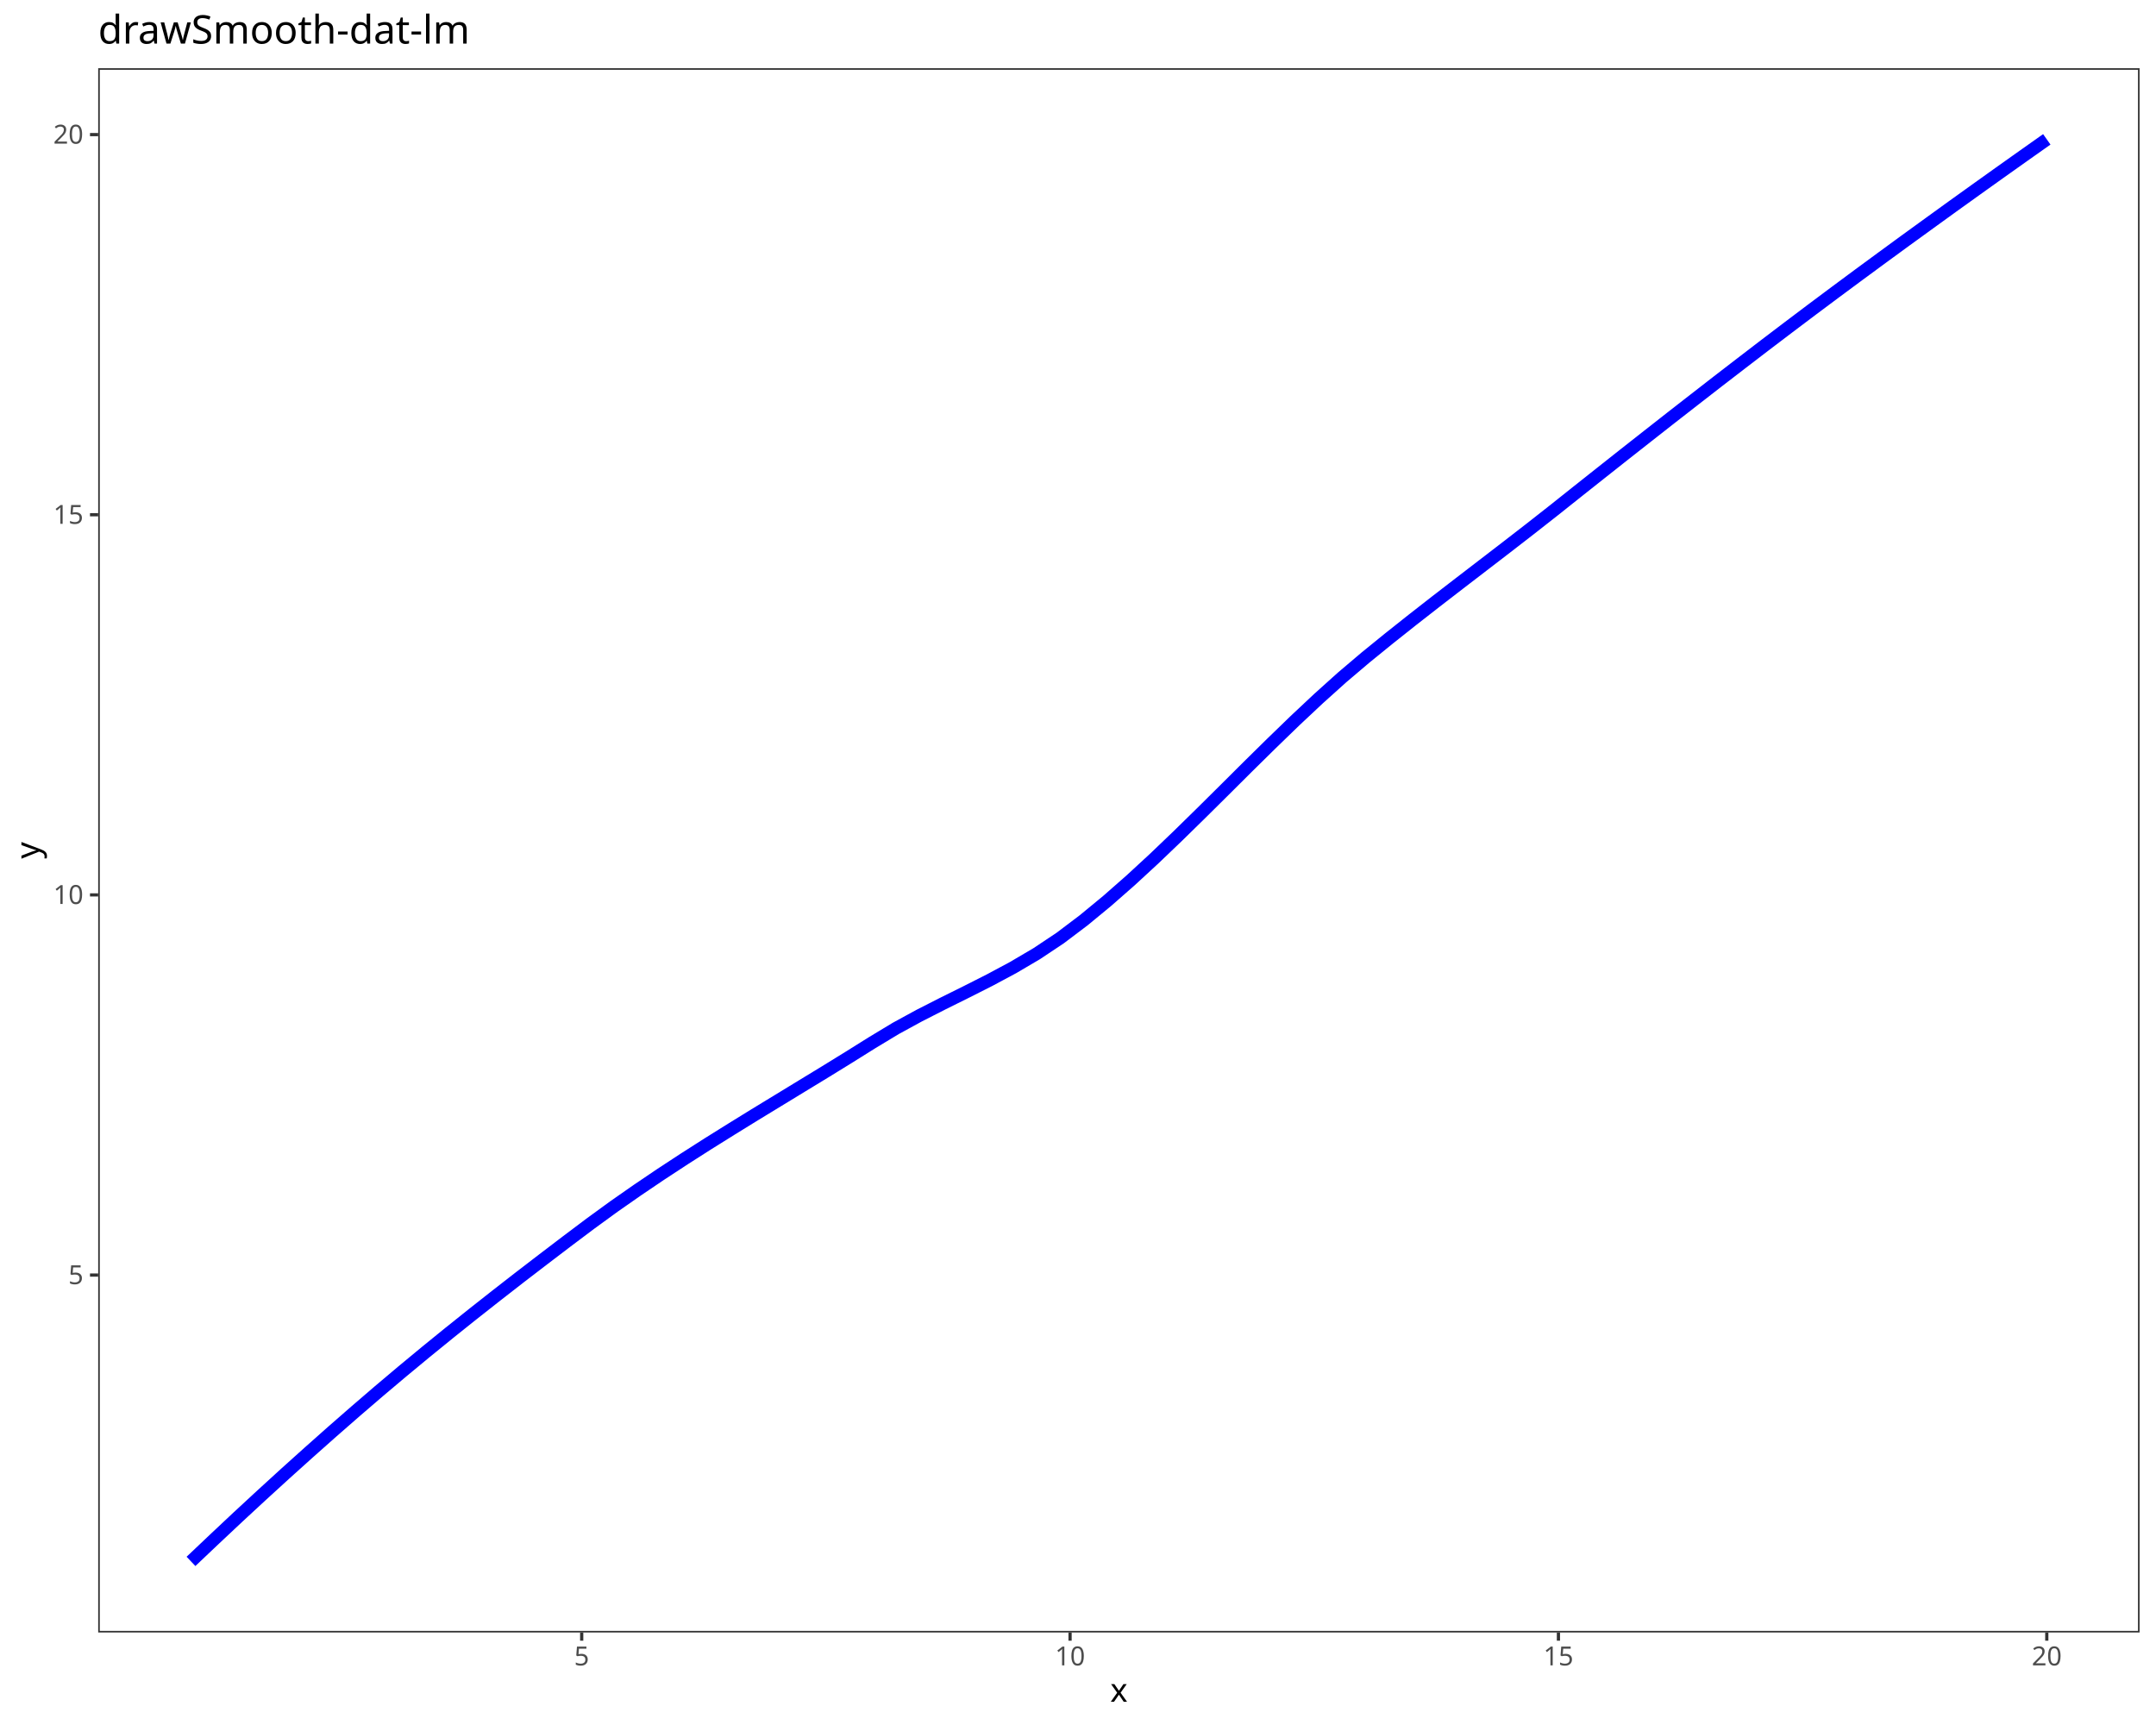
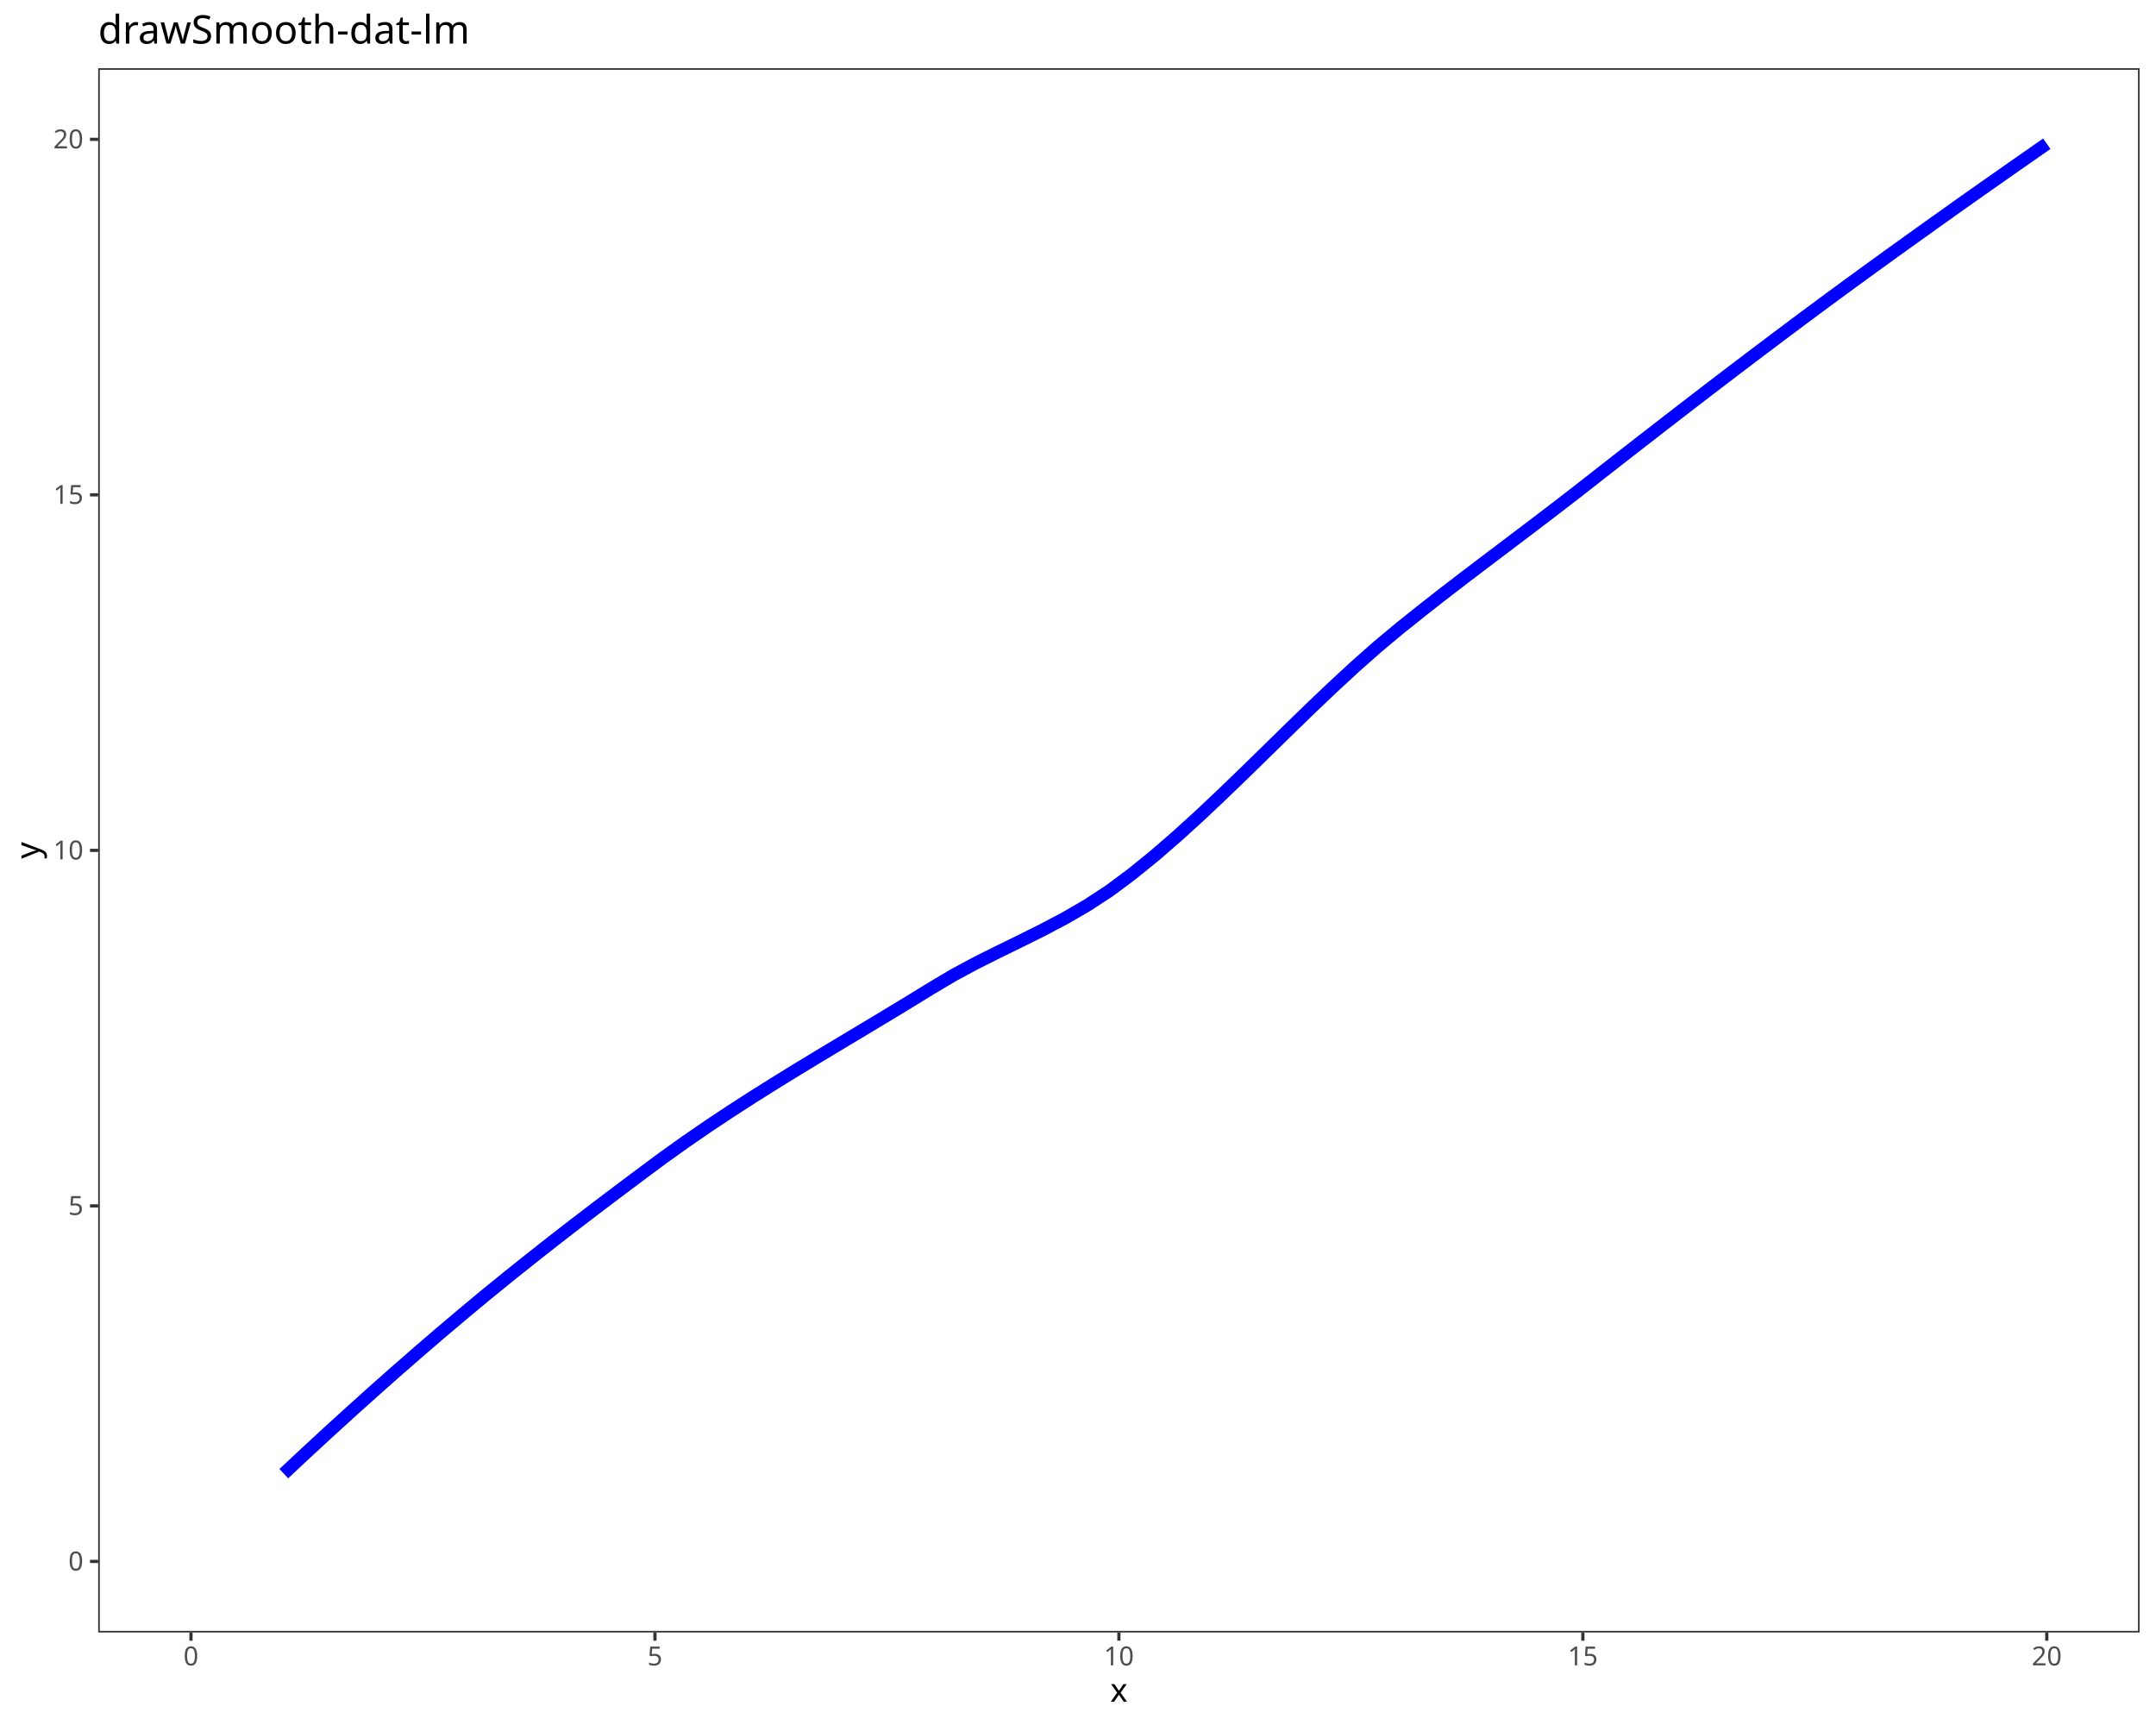
<svg xmlns="http://www.w3.org/2000/svg" class="svglite" data-engine-version="2.0" width="720.00pt" height="576.00pt" viewBox="0 0 720.00 576.00">
  <defs>
    <style type="text/css">
    .svglite line, .svglite polyline, .svglite polygon, .svglite path, .svglite rect, .svglite circle {
      fill: none;
      stroke: #000000;
      stroke-linecap: round;
      stroke-linejoin: round;
      stroke-miterlimit: 10.00;
    }
  </style>
  </defs>
  <rect width="100%" height="100%" style="stroke: none; fill: #FFFFFF;" />
  <defs>
    <clipPath id="cpMC4wMHw3MjAuMDB8MC4wMHw1NzYuMDA=">
      <rect x="0.00" y="0.00" width="720.00" height="576.00" />
    </clipPath>
  </defs>
  <g clip-path="url(#cpMC4wMHw3MjAuMDB8MC4wMHw1NzYuMDA=)">
    <rect x="0.00" y="0.00" width="720.00" height="576.00" style="stroke-width: 1.07; stroke: #FFFFFF; fill: #FFFFFF;" />
  </g>
  <defs>
    <clipPath id="cpMzIuNzl8NzE0LjUyfDIyLjc4fDU0NS4xMQ==">
      <rect x="32.79" y="22.78" width="681.73" height="522.33" />
    </clipPath>
  </defs>
  <g clip-path="url(#cpMzIuNzl8NzE0LjUyfDIyLjc4fDU0NS4xMQ==)">
    <rect x="32.79" y="22.78" width="681.73" height="522.33" style="stroke-width: 1.07; stroke: none; fill: #FFFFFF;" />
-     <polyline points="63.78,521.37 71.63,513.93 79.47,506.57 87.32,499.31 95.16,492.15 103.01,485.09 110.85,478.13 118.70,471.27 126.54,464.53 134.39,457.91 142.23,451.42 150.08,445.04 157.92,438.77 165.77,432.59 173.61,426.49 181.46,420.47 189.30,414.50 197.15,408.60 204.99,402.89 212.84,397.41 220.68,392.11 228.53,386.97 236.37,381.96 244.22,377.06 252.06,372.22 259.91,367.44 267.75,362.66 275.60,357.88 283.44,353.05 291.29,348.14 299.13,343.41 306.97,339.13 314.82,335.13 322.66,331.24 330.51,327.27 338.35,323.07 346.20,318.45 354.04,313.23 361.89,307.30 369.73,300.84 377.58,293.95 385.42,286.72 393.27,279.21 401.11,271.53 408.96,263.75 416.80,255.94 424.65,248.21 432.49,240.62 440.34,233.26 448.18,226.21 456.03,219.55 463.87,213.18 471.72,206.95 479.56,200.83 487.41,194.78 495.25,188.76 503.10,182.73 510.94,176.66 518.79,170.50 526.63,164.26 534.48,158.04 542.32,151.84 550.17,145.67 558.01,139.52 565.86,133.41 573.70,127.32 581.55,121.28 589.39,115.27 597.24,109.31 605.08,103.40 612.93,97.54 620.77,91.73 628.62,85.96 636.46,80.23 644.31,74.54 652.15,68.87 660.00,63.24 667.84,57.64 675.69,52.07 683.53,46.53 " style="stroke-width: 4.27; stroke: #0000FF; stroke-linecap: butt;" />
+     <polyline points="94.77,492.07 102.22,485.11 109.67,478.23 117.13,471.44 124.58,464.74 132.03,458.14 139.49,451.63 146.94,445.22 154.39,438.92 161.84,432.72 169.30,426.65 176.75,420.69 184.20,414.82 191.65,409.04 199.11,403.34 206.56,397.71 214.01,392.13 221.46,386.60 228.92,381.27 236.37,376.14 243.82,371.19 251.28,366.38 258.73,361.70 266.18,357.11 273.63,352.59 281.09,348.11 288.54,343.65 295.99,339.17 303.44,334.66 310.90,330.07 318.35,325.65 325.80,321.64 333.26,317.90 340.71,314.26 348.16,310.55 355.61,306.62 363.07,302.30 370.52,297.42 377.97,291.88 385.42,285.84 392.88,279.39 400.33,272.63 407.78,265.61 415.24,258.42 422.69,251.14 430.14,243.85 437.59,236.61 445.05,229.51 452.50,222.63 459.95,216.04 467.40,209.82 474.86,203.85 482.31,198.03 489.76,192.31 497.22,186.65 504.67,181.02 512.12,175.38 519.57,169.70 527.03,163.94 534.48,158.11 541.93,152.29 549.38,146.50 556.84,140.72 564.29,134.97 571.74,129.25 579.20,123.56 586.65,117.91 594.10,112.30 601.55,106.72 609.01,101.19 616.46,95.71 623.91,90.28 631.36,84.89 638.82,79.53 646.27,74.20 653.72,68.90 661.17,63.63 668.63,58.40 676.08,53.19 683.53,48.00 " style="stroke-width: 4.27; stroke: #0000FF; stroke-linecap: butt;" />
    <rect x="32.79" y="22.78" width="681.73" height="522.33" style="stroke-width: 1.07; stroke: #333333;" />
  </g>
  <g clip-path="url(#cpMC4wMHw3MjAuMDB8MC4wMHw1NzYuMDA=)">
-     <text x="27.86" y="428.79" text-anchor="end" style="font-size: 8.80px; fill: #4D4D4D; font-family: sans;" textLength="4.89px" lengthAdjust="spacingAndGlyphs">5</text>
-     <text x="27.86" y="301.85" text-anchor="end" style="font-size: 8.80px; fill: #4D4D4D; font-family: sans;" textLength="9.79px" lengthAdjust="spacingAndGlyphs">10</text>
-     <text x="27.86" y="174.91" text-anchor="end" style="font-size: 8.80px; fill: #4D4D4D; font-family: sans;" textLength="9.79px" lengthAdjust="spacingAndGlyphs">15</text>
-     <text x="27.86" y="47.97" text-anchor="end" style="font-size: 8.80px; fill: #4D4D4D; font-family: sans;" textLength="9.79px" lengthAdjust="spacingAndGlyphs">20</text>
-     <polyline points="30.05,425.76 32.79,425.76 " style="stroke-width: 1.07; stroke: #333333; stroke-linecap: butt;" />
-     <polyline points="30.05,298.82 32.79,298.82 " style="stroke-width: 1.07; stroke: #333333; stroke-linecap: butt;" />
-     <polyline points="30.05,171.88 32.79,171.88 " style="stroke-width: 1.07; stroke: #333333; stroke-linecap: butt;" />
-     <polyline points="30.05,44.94 32.79,44.94 " style="stroke-width: 1.07; stroke: #333333; stroke-linecap: butt;" />
-     <polyline points="194.26,547.85 194.26,545.11 " style="stroke-width: 1.07; stroke: #333333; stroke-linecap: butt;" />
-     <polyline points="357.35,547.85 357.35,545.11 " style="stroke-width: 1.07; stroke: #333333; stroke-linecap: butt;" />
-     <polyline points="520.44,547.85 520.44,545.11 " style="stroke-width: 1.07; stroke: #333333; stroke-linecap: butt;" />
+     <text x="27.86" y="524.40" text-anchor="end" style="font-size: 8.80px; fill: #4D4D4D; font-family: sans;" textLength="4.89px" lengthAdjust="spacingAndGlyphs">0</text>
+     <text x="27.86" y="405.69" text-anchor="end" style="font-size: 8.80px; fill: #4D4D4D; font-family: sans;" textLength="4.89px" lengthAdjust="spacingAndGlyphs">5</text>
+     <text x="27.86" y="286.98" text-anchor="end" style="font-size: 8.80px; fill: #4D4D4D; font-family: sans;" textLength="9.79px" lengthAdjust="spacingAndGlyphs">10</text>
+     <text x="27.86" y="168.26" text-anchor="end" style="font-size: 8.80px; fill: #4D4D4D; font-family: sans;" textLength="9.79px" lengthAdjust="spacingAndGlyphs">15</text>
+     <text x="27.86" y="49.55" text-anchor="end" style="font-size: 8.80px; fill: #4D4D4D; font-family: sans;" textLength="9.79px" lengthAdjust="spacingAndGlyphs">20</text>
+     <polyline points="30.05,521.37 32.79,521.37 " style="stroke-width: 1.07; stroke: #333333; stroke-linecap: butt;" />
+     <polyline points="30.05,402.66 32.79,402.66 " style="stroke-width: 1.07; stroke: #333333; stroke-linecap: butt;" />
+     <polyline points="30.05,283.95 32.79,283.95 " style="stroke-width: 1.07; stroke: #333333; stroke-linecap: butt;" />
+     <polyline points="30.05,165.24 32.79,165.24 " style="stroke-width: 1.07; stroke: #333333; stroke-linecap: butt;" />
+     <polyline points="30.05,46.53 32.79,46.53 " style="stroke-width: 1.07; stroke: #333333; stroke-linecap: butt;" />
+     <polyline points="63.78,547.85 63.78,545.11 " style="stroke-width: 1.07; stroke: #333333; stroke-linecap: butt;" />
+     <polyline points="218.72,547.85 218.72,545.11 " style="stroke-width: 1.07; stroke: #333333; stroke-linecap: butt;" />
+     <polyline points="373.66,547.85 373.66,545.11 " style="stroke-width: 1.07; stroke: #333333; stroke-linecap: butt;" />
+     <polyline points="528.60,547.85 528.60,545.11 " style="stroke-width: 1.07; stroke: #333333; stroke-linecap: butt;" />
    <polyline points="683.53,547.85 683.53,545.11 " style="stroke-width: 1.07; stroke: #333333; stroke-linecap: butt;" />
-     <text x="194.26" y="556.10" text-anchor="middle" style="font-size: 8.80px; fill: #4D4D4D; font-family: sans;" textLength="4.89px" lengthAdjust="spacingAndGlyphs">5</text>
-     <text x="357.35" y="556.10" text-anchor="middle" style="font-size: 8.80px; fill: #4D4D4D; font-family: sans;" textLength="9.79px" lengthAdjust="spacingAndGlyphs">10</text>
-     <text x="520.44" y="556.10" text-anchor="middle" style="font-size: 8.80px; fill: #4D4D4D; font-family: sans;" textLength="9.79px" lengthAdjust="spacingAndGlyphs">15</text>
+     <text x="63.78" y="556.10" text-anchor="middle" style="font-size: 8.80px; fill: #4D4D4D; font-family: sans;" textLength="4.89px" lengthAdjust="spacingAndGlyphs">0</text>
+     <text x="218.72" y="556.10" text-anchor="middle" style="font-size: 8.80px; fill: #4D4D4D; font-family: sans;" textLength="4.89px" lengthAdjust="spacingAndGlyphs">5</text>
+     <text x="373.66" y="556.10" text-anchor="middle" style="font-size: 8.80px; fill: #4D4D4D; font-family: sans;" textLength="9.79px" lengthAdjust="spacingAndGlyphs">10</text>
+     <text x="528.60" y="556.10" text-anchor="middle" style="font-size: 8.80px; fill: #4D4D4D; font-family: sans;" textLength="9.79px" lengthAdjust="spacingAndGlyphs">15</text>
    <text x="683.53" y="556.10" text-anchor="middle" style="font-size: 8.80px; fill: #4D4D4D; font-family: sans;" textLength="9.79px" lengthAdjust="spacingAndGlyphs">20</text>
    <text x="373.66" y="568.24" text-anchor="middle" style="font-size: 11.00px; font-family: sans;" textLength="5.50px" lengthAdjust="spacingAndGlyphs">x</text>
    <text transform="translate(13.05,283.95) rotate(-90)" text-anchor="middle" style="font-size: 11.00px; font-family: sans;" textLength="5.50px" lengthAdjust="spacingAndGlyphs">y</text>
    <text x="32.79" y="14.56" style="font-size: 13.20px; font-family: sans;" textLength="115.19px" lengthAdjust="spacingAndGlyphs">drawSmooth-dat-lm</text>
  </g>
</svg>
